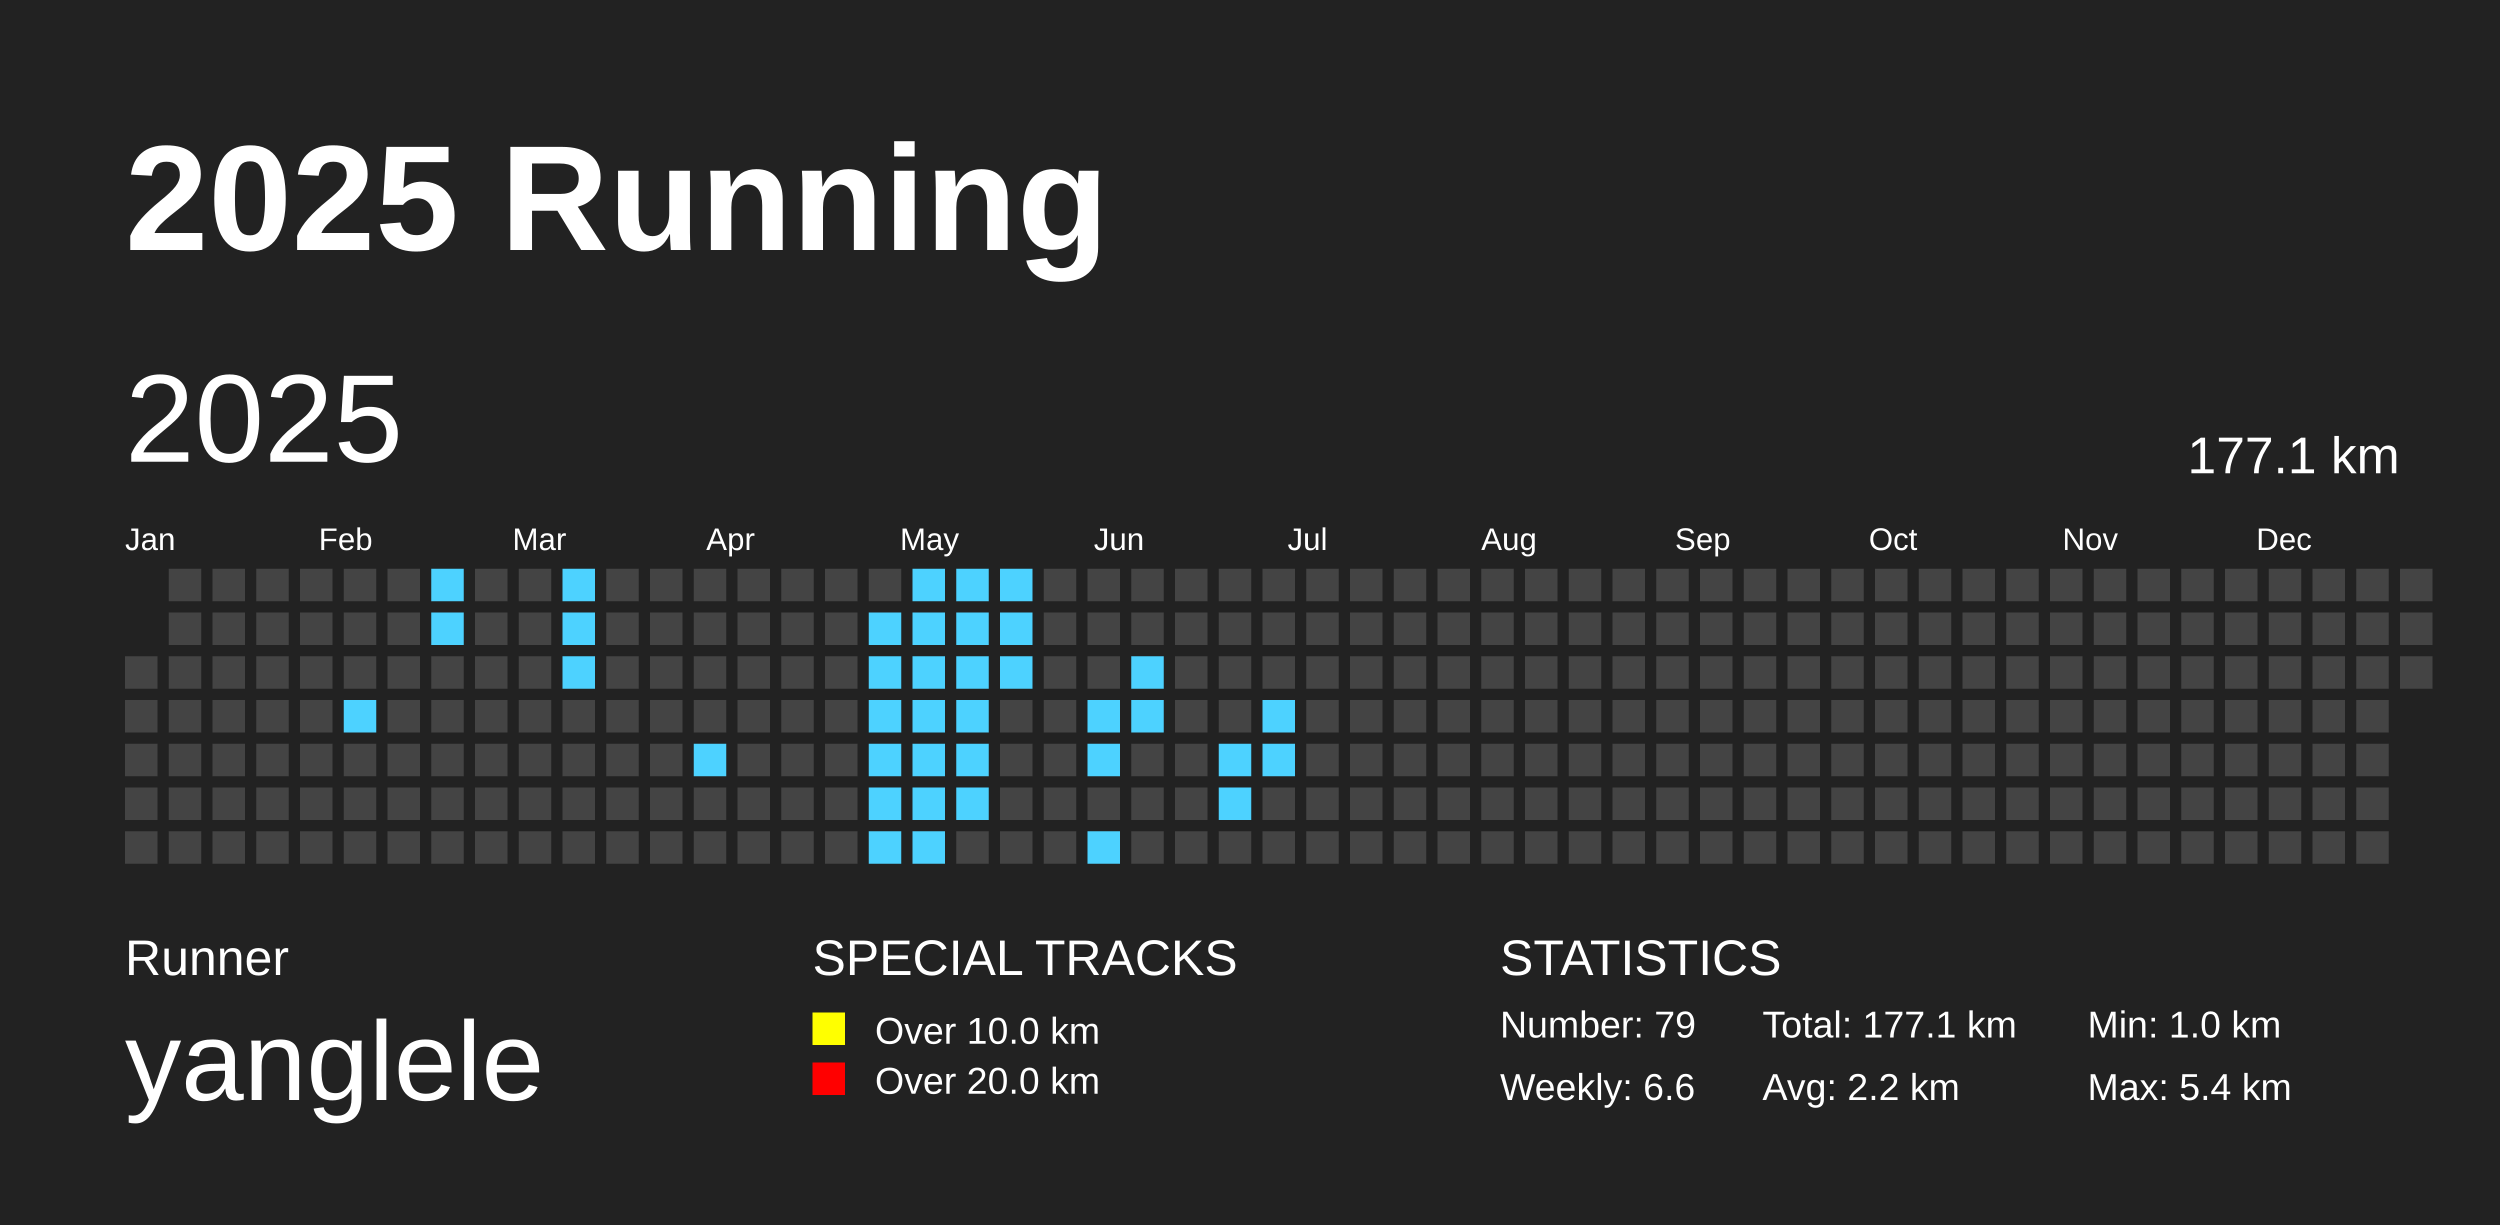
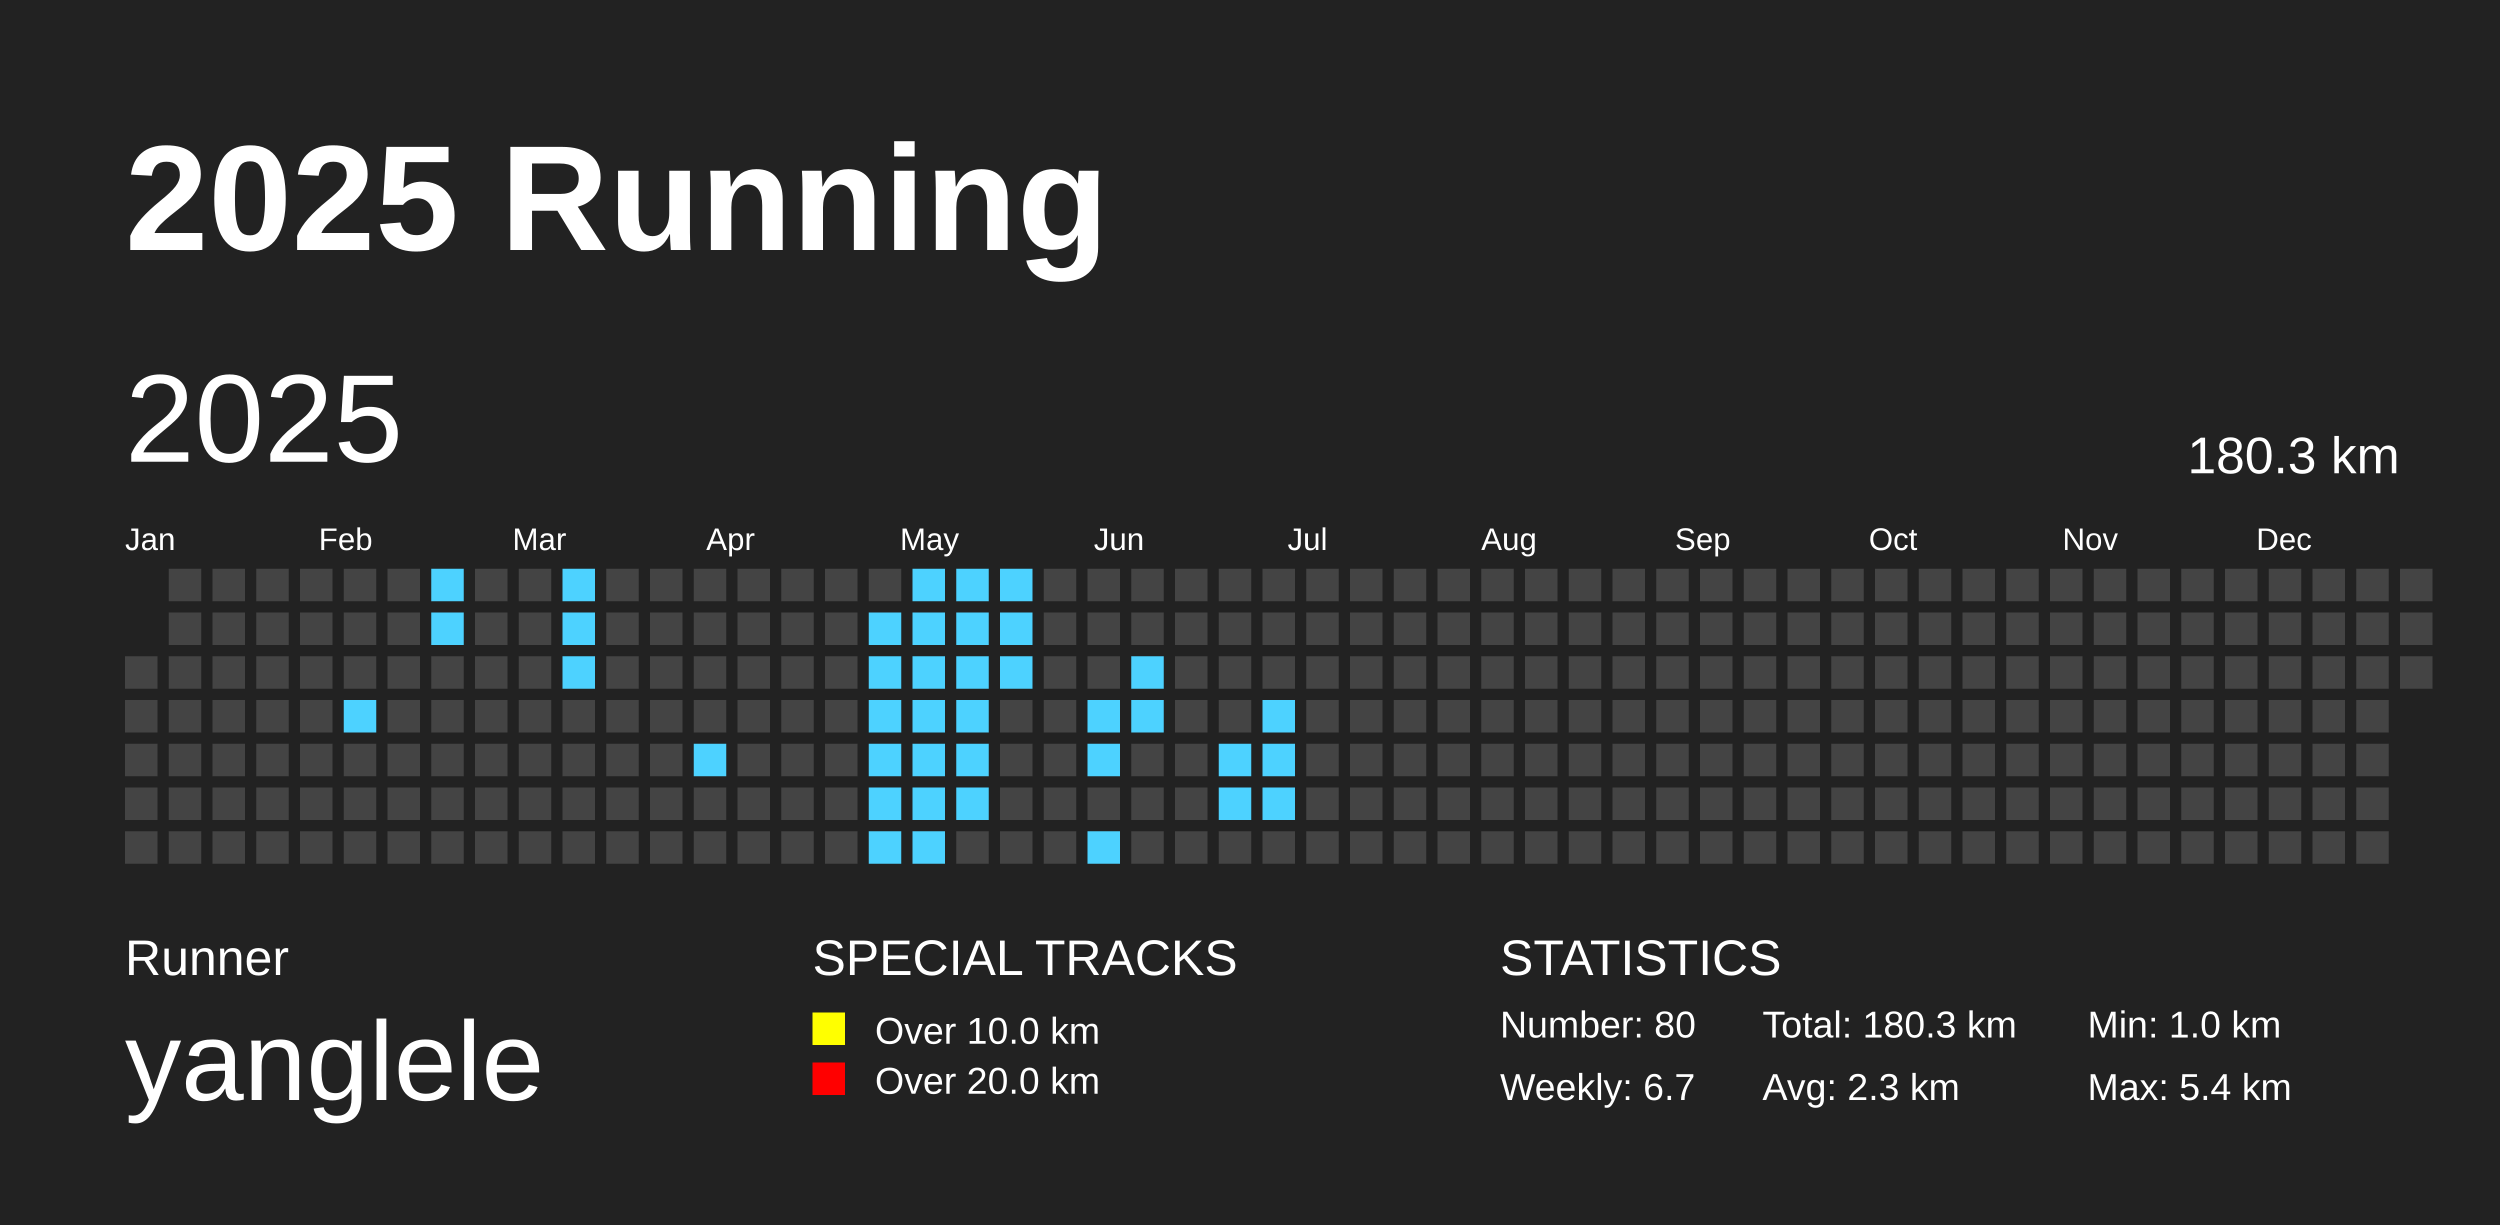
<svg xmlns="http://www.w3.org/2000/svg" baseProfile="full" height="98mm" version="1.1" viewBox="0,0,200,98" width="200mm">
  <defs />
  <rect fill="#222222" height="98" width="200" x="0" y="0" />
  <text fill="#FFFFFF" style="font-size:12px; font-family:Arial; font-weight:bold;" x="10" y="20">2025 Running</text>
  <text fill="#FFFFFF" style="font-size:4px; font-family:Arial" x="10" y="78">Runner</text>
  <text fill="#FFFFFF" style="font-size:9px; font-family:Arial" x="10" y="88">yanglele</text>
  <text fill="#FFFFFF" style="font-size:4px; font-family:Arial" x="65" y="78">SPECIAL TRACKS</text>
  <rect fill="yellow" height="2.6" width="2.6" x="65" y="81" />
  <text fill="#FFFFFF" style="font-size:3px; font-family:Arial" x="70" y="83.5">Over 10.0 km</text>
  <rect fill="red" height="2.6" width="2.6" x="65" y="85" />
  <text fill="#FFFFFF" style="font-size:3px; font-family:Arial" x="70" y="87.5">Over 20.0 km</text>
  <text fill="#FFFFFF" style="font-size:4px; font-family:Arial" x="120" y="78">STATISTICS</text>
-   <text fill="#FFFFFF" style="font-size:3px; font-family:Arial" x="120" y="83">Number: 79</text>
-   <text fill="#FFFFFF" style="font-size:3px; font-family:Arial" x="120" y="88">Weekly: 6.6</text>
-   <text fill="#FFFFFF" style="font-size:3px; font-family:Arial" x="141" y="83">Total: 177.1 km</text>
-   <text fill="#FFFFFF" style="font-size:3px; font-family:Arial" x="141" y="88">Avg: 2.2 km</text>
+   <text fill="#FFFFFF" style="font-size:3px; font-family:Arial" x="120" y="83">Number: 80</text>
+   <text fill="#FFFFFF" style="font-size:3px; font-family:Arial" x="120" y="88">Weekly: 6.7</text>
+   <text fill="#FFFFFF" style="font-size:3px; font-family:Arial" x="141" y="83">Total: 180.3 km</text>
+   <text fill="#FFFFFF" style="font-size:3px; font-family:Arial" x="141" y="88">Avg: 2.3 km</text>
  <text fill="#FFFFFF" style="font-size:3px; font-family:Arial" x="167" y="83">Min: 1.0 km</text>
  <text fill="#FFFFFF" style="font-size:3px; font-family:Arial" x="167" y="88">Max: 5.4 km</text>
  <text dominant-baseline="hanging" fill="#FFFFFF" style="font-size:10.0px; font-family:Arial;" x="10" y="30">2025</text>
-   <text dominant-baseline="hanging" fill="#FFFFFF" style="font-size:4.125px; font-family:Arial;" x="175" y="35">177.1 km</text>
+   <text dominant-baseline="hanging" fill="#FFFFFF" style="font-size:4.125px; font-family:Arial;" x="175" y="35">180.3 km</text>
  <text fill="#FFFFFF" style="font-size:2.5px; font-family:Arial" x="10.0" y="44">Jan</text>
  <text fill="#FFFFFF" style="font-size:2.5px; font-family:Arial" x="25.5" y="44">Feb</text>
  <text fill="#FFFFFF" style="font-size:2.5px; font-family:Arial" x="41.0" y="44">Mar</text>
  <text fill="#FFFFFF" style="font-size:2.5px; font-family:Arial" x="56.5" y="44">Apr</text>
  <text fill="#FFFFFF" style="font-size:2.5px; font-family:Arial" x="72.0" y="44">May</text>
  <text fill="#FFFFFF" style="font-size:2.5px; font-family:Arial" x="87.5" y="44">Jun</text>
  <text fill="#FFFFFF" style="font-size:2.5px; font-family:Arial" x="103.0" y="44">Jul</text>
  <text fill="#FFFFFF" style="font-size:2.5px; font-family:Arial" x="118.5" y="44">Aug</text>
  <text fill="#FFFFFF" style="font-size:2.5px; font-family:Arial" x="134.0" y="44">Sep</text>
  <text fill="#FFFFFF" style="font-size:2.5px; font-family:Arial" x="149.5" y="44">Oct</text>
  <text fill="#FFFFFF" style="font-size:2.5px; font-family:Arial" x="165.0" y="44">Nov</text>
  <text fill="#FFFFFF" style="font-size:2.5px; font-family:Arial" x="180.5" y="44">Dec</text>
  <rect fill="#444444" height="2.6" width="2.6" x="10.0" y="52.5" />
  <rect fill="#444444" height="2.6" width="2.6" x="10.0" y="56.0" />
  <rect fill="#444444" height="2.6" width="2.6" x="10.0" y="59.5" />
  <rect fill="#444444" height="2.6" width="2.6" x="10.0" y="63.0" />
  <rect fill="#444444" height="2.6" width="2.6" x="10.0" y="66.5" />
  <rect fill="#444444" height="2.6" width="2.6" x="13.5" y="45.5" />
  <rect fill="#444444" height="2.6" width="2.6" x="13.5" y="49.0" />
  <rect fill="#444444" height="2.6" width="2.6" x="13.5" y="52.5" />
  <rect fill="#444444" height="2.6" width="2.6" x="13.5" y="56.0" />
  <rect fill="#444444" height="2.6" width="2.6" x="13.5" y="59.5" />
  <rect fill="#444444" height="2.6" width="2.6" x="13.5" y="63.0" />
  <rect fill="#444444" height="2.6" width="2.6" x="13.5" y="66.5" />
  <rect fill="#444444" height="2.6" width="2.6" x="17.0" y="45.5" />
  <rect fill="#444444" height="2.6" width="2.6" x="17.0" y="49.0" />
  <rect fill="#444444" height="2.6" width="2.6" x="17.0" y="52.5" />
  <rect fill="#444444" height="2.6" width="2.6" x="17.0" y="56.0" />
  <rect fill="#444444" height="2.6" width="2.6" x="17.0" y="59.5" />
  <rect fill="#444444" height="2.6" width="2.6" x="17.0" y="63.0" />
  <rect fill="#444444" height="2.6" width="2.6" x="17.0" y="66.5" />
  <rect fill="#444444" height="2.6" width="2.6" x="20.5" y="45.5" />
  <rect fill="#444444" height="2.6" width="2.6" x="20.5" y="49.0" />
  <rect fill="#444444" height="2.6" width="2.6" x="20.5" y="52.5" />
  <rect fill="#444444" height="2.6" width="2.6" x="20.5" y="56.0" />
  <rect fill="#444444" height="2.6" width="2.6" x="20.5" y="59.5" />
  <rect fill="#444444" height="2.6" width="2.6" x="20.5" y="63.0" />
  <rect fill="#444444" height="2.6" width="2.6" x="20.5" y="66.5" />
  <rect fill="#444444" height="2.6" width="2.6" x="24.0" y="45.5" />
  <rect fill="#444444" height="2.6" width="2.6" x="24.0" y="49.0" />
  <rect fill="#444444" height="2.6" width="2.6" x="24.0" y="52.5" />
  <rect fill="#444444" height="2.6" width="2.6" x="24.0" y="56.0" />
  <rect fill="#444444" height="2.6" width="2.6" x="24.0" y="59.5" />
  <rect fill="#444444" height="2.6" width="2.6" x="24.0" y="63.0" />
  <rect fill="#444444" height="2.6" width="2.6" x="24.0" y="66.5" />
  <rect fill="#444444" height="2.6" width="2.6" x="27.5" y="45.5" />
  <rect fill="#444444" height="2.6" width="2.6" x="27.5" y="49.0" />
  <rect fill="#444444" height="2.6" width="2.6" x="27.5" y="52.5" />
  <rect fill="#4DD2FF" height="2.6" width="2.6" x="27.5" y="56.0" />
  <rect fill="#444444" height="2.6" width="2.6" x="27.5" y="59.5" />
  <rect fill="#444444" height="2.6" width="2.6" x="27.5" y="63.0" />
  <rect fill="#444444" height="2.6" width="2.6" x="27.5" y="66.5" />
  <rect fill="#444444" height="2.6" width="2.6" x="31.0" y="45.5" />
  <rect fill="#444444" height="2.6" width="2.6" x="31.0" y="49.0" />
  <rect fill="#444444" height="2.6" width="2.6" x="31.0" y="52.5" />
  <rect fill="#444444" height="2.6" width="2.6" x="31.0" y="56.0" />
  <rect fill="#444444" height="2.6" width="2.6" x="31.0" y="59.5" />
  <rect fill="#444444" height="2.6" width="2.6" x="31.0" y="63.0" />
  <rect fill="#444444" height="2.6" width="2.6" x="31.0" y="66.5" />
  <rect fill="#4DD2FF" height="2.6" width="2.6" x="34.5" y="45.5" />
  <rect fill="#4DD2FF" height="2.6" width="2.6" x="34.5" y="49.0" />
  <rect fill="#444444" height="2.6" width="2.6" x="34.5" y="52.5" />
  <rect fill="#444444" height="2.6" width="2.6" x="34.5" y="56.0" />
  <rect fill="#444444" height="2.6" width="2.6" x="34.5" y="59.5" />
  <rect fill="#444444" height="2.6" width="2.6" x="34.5" y="63.0" />
  <rect fill="#444444" height="2.6" width="2.6" x="34.5" y="66.5" />
  <rect fill="#444444" height="2.6" width="2.6" x="38.0" y="45.5" />
  <rect fill="#444444" height="2.6" width="2.6" x="38.0" y="49.0" />
  <rect fill="#444444" height="2.6" width="2.6" x="38.0" y="52.5" />
  <rect fill="#444444" height="2.6" width="2.6" x="38.0" y="56.0" />
  <rect fill="#444444" height="2.6" width="2.6" x="38.0" y="59.5" />
  <rect fill="#444444" height="2.6" width="2.6" x="38.0" y="63.0" />
  <rect fill="#444444" height="2.6" width="2.6" x="38.0" y="66.5" />
  <rect fill="#444444" height="2.6" width="2.6" x="41.5" y="45.5" />
  <rect fill="#444444" height="2.6" width="2.6" x="41.5" y="49.0" />
  <rect fill="#444444" height="2.6" width="2.6" x="41.5" y="52.5" />
  <rect fill="#444444" height="2.6" width="2.6" x="41.5" y="56.0" />
  <rect fill="#444444" height="2.6" width="2.6" x="41.5" y="59.5" />
  <rect fill="#444444" height="2.6" width="2.6" x="41.5" y="63.0" />
  <rect fill="#444444" height="2.6" width="2.6" x="41.5" y="66.5" />
  <rect fill="#4DD2FF" height="2.6" width="2.6" x="45.0" y="45.5" />
  <rect fill="#4DD2FF" height="2.6" width="2.6" x="45.0" y="49.0" />
  <rect fill="#4DD2FF" height="2.6" width="2.6" x="45.0" y="52.5" />
  <rect fill="#444444" height="2.6" width="2.6" x="45.0" y="56.0" />
  <rect fill="#444444" height="2.6" width="2.6" x="45.0" y="59.5" />
  <rect fill="#444444" height="2.6" width="2.6" x="45.0" y="63.0" />
  <rect fill="#444444" height="2.6" width="2.6" x="45.0" y="66.5" />
  <rect fill="#444444" height="2.6" width="2.6" x="48.5" y="45.5" />
  <rect fill="#444444" height="2.6" width="2.6" x="48.5" y="49.0" />
  <rect fill="#444444" height="2.6" width="2.6" x="48.5" y="52.5" />
  <rect fill="#444444" height="2.6" width="2.6" x="48.5" y="56.0" />
  <rect fill="#444444" height="2.6" width="2.6" x="48.5" y="59.5" />
  <rect fill="#444444" height="2.6" width="2.6" x="48.5" y="63.0" />
  <rect fill="#444444" height="2.6" width="2.6" x="48.5" y="66.5" />
  <rect fill="#444444" height="2.6" width="2.6" x="52.0" y="45.5" />
  <rect fill="#444444" height="2.6" width="2.6" x="52.0" y="49.0" />
  <rect fill="#444444" height="2.6" width="2.6" x="52.0" y="52.5" />
  <rect fill="#444444" height="2.6" width="2.6" x="52.0" y="56.0" />
  <rect fill="#444444" height="2.6" width="2.6" x="52.0" y="59.5" />
  <rect fill="#444444" height="2.6" width="2.6" x="52.0" y="63.0" />
  <rect fill="#444444" height="2.6" width="2.6" x="52.0" y="66.5" />
  <rect fill="#444444" height="2.6" width="2.6" x="55.5" y="45.5" />
  <rect fill="#444444" height="2.6" width="2.6" x="55.5" y="49.0" />
  <rect fill="#444444" height="2.6" width="2.6" x="55.5" y="52.5" />
  <rect fill="#444444" height="2.6" width="2.6" x="55.5" y="56.0" />
  <rect fill="#4DD2FF" height="2.6" width="2.6" x="55.5" y="59.5" />
  <rect fill="#444444" height="2.6" width="2.6" x="55.5" y="63.0" />
  <rect fill="#444444" height="2.6" width="2.6" x="55.5" y="66.5" />
  <rect fill="#444444" height="2.6" width="2.6" x="59.0" y="45.5" />
  <rect fill="#444444" height="2.6" width="2.6" x="59.0" y="49.0" />
  <rect fill="#444444" height="2.6" width="2.6" x="59.0" y="52.5" />
  <rect fill="#444444" height="2.6" width="2.6" x="59.0" y="56.0" />
  <rect fill="#444444" height="2.6" width="2.6" x="59.0" y="59.5" />
  <rect fill="#444444" height="2.6" width="2.6" x="59.0" y="63.0" />
  <rect fill="#444444" height="2.6" width="2.6" x="59.0" y="66.5" />
  <rect fill="#444444" height="2.6" width="2.6" x="62.5" y="45.5" />
  <rect fill="#444444" height="2.6" width="2.6" x="62.5" y="49.0" />
  <rect fill="#444444" height="2.6" width="2.6" x="62.5" y="52.5" />
  <rect fill="#444444" height="2.6" width="2.6" x="62.5" y="56.0" />
  <rect fill="#444444" height="2.6" width="2.6" x="62.5" y="59.5" />
  <rect fill="#444444" height="2.6" width="2.6" x="62.5" y="63.0" />
  <rect fill="#444444" height="2.6" width="2.6" x="62.5" y="66.5" />
  <rect fill="#444444" height="2.6" width="2.6" x="66.0" y="45.5" />
  <rect fill="#444444" height="2.6" width="2.6" x="66.0" y="49.0" />
  <rect fill="#444444" height="2.6" width="2.6" x="66.0" y="52.5" />
  <rect fill="#444444" height="2.6" width="2.6" x="66.0" y="56.0" />
  <rect fill="#444444" height="2.6" width="2.6" x="66.0" y="59.5" />
  <rect fill="#444444" height="2.6" width="2.6" x="66.0" y="63.0" />
  <rect fill="#444444" height="2.6" width="2.6" x="66.0" y="66.5" />
  <rect fill="#444444" height="2.6" width="2.6" x="69.5" y="45.5" />
  <rect fill="#4DD2FF" height="2.6" width="2.6" x="69.5" y="49.0" />
  <rect fill="#4DD2FF" height="2.6" width="2.6" x="69.5" y="52.5" />
  <rect fill="#4DD2FF" height="2.6" width="2.6" x="69.5" y="56.0" />
  <rect fill="#4DD2FF" height="2.6" width="2.6" x="69.5" y="59.5" />
  <rect fill="#4DD2FF" height="2.6" width="2.6" x="69.5" y="63.0" />
  <rect fill="#4DD2FF" height="2.6" width="2.6" x="69.5" y="66.5" />
  <rect fill="#4DD2FF" height="2.6" width="2.6" x="73.0" y="45.5" />
  <rect fill="#4DD2FF" height="2.6" width="2.6" x="73.0" y="49.0" />
  <rect fill="#4DD2FF" height="2.6" width="2.6" x="73.0" y="52.5" />
  <rect fill="#4DD2FF" height="2.6" width="2.6" x="73.0" y="56.0" />
  <rect fill="#4DD2FF" height="2.6" width="2.6" x="73.0" y="59.5" />
  <rect fill="#4DD2FF" height="2.6" width="2.6" x="73.0" y="63.0" />
  <rect fill="#4DD2FF" height="2.6" width="2.6" x="73.0" y="66.5" />
  <rect fill="#4DD2FF" height="2.6" width="2.6" x="76.5" y="45.5" />
  <rect fill="#4DD2FF" height="2.6" width="2.6" x="76.5" y="49.0" />
  <rect fill="#4DD2FF" height="2.6" width="2.6" x="76.5" y="52.5" />
  <rect fill="#4DD2FF" height="2.6" width="2.6" x="76.5" y="56.0" />
  <rect fill="#4DD2FF" height="2.6" width="2.6" x="76.5" y="59.5" />
  <rect fill="#4DD2FF" height="2.6" width="2.6" x="76.5" y="63.0" />
  <rect fill="#444444" height="2.6" width="2.6" x="76.5" y="66.5" />
  <rect fill="#4DD2FF" height="2.6" width="2.6" x="80.0" y="45.5" />
  <rect fill="#4DD2FF" height="2.6" width="2.6" x="80.0" y="49.0" />
  <rect fill="#4DD2FF" height="2.6" width="2.6" x="80.0" y="52.5" />
  <rect fill="#444444" height="2.6" width="2.6" x="80.0" y="56.0" />
  <rect fill="#444444" height="2.6" width="2.6" x="80.0" y="59.5" />
  <rect fill="#444444" height="2.6" width="2.6" x="80.0" y="63.0" />
  <rect fill="#444444" height="2.6" width="2.6" x="80.0" y="66.5" />
  <rect fill="#444444" height="2.6" width="2.6" x="83.5" y="45.5" />
  <rect fill="#444444" height="2.6" width="2.6" x="83.5" y="49.0" />
  <rect fill="#444444" height="2.6" width="2.6" x="83.5" y="52.5" />
  <rect fill="#444444" height="2.6" width="2.6" x="83.5" y="56.0" />
  <rect fill="#444444" height="2.6" width="2.6" x="83.5" y="59.5" />
  <rect fill="#444444" height="2.6" width="2.6" x="83.5" y="63.0" />
  <rect fill="#444444" height="2.6" width="2.6" x="83.5" y="66.5" />
  <rect fill="#444444" height="2.6" width="2.6" x="87.0" y="45.5" />
  <rect fill="#444444" height="2.6" width="2.6" x="87.0" y="49.0" />
  <rect fill="#444444" height="2.6" width="2.6" x="87.0" y="52.5" />
  <rect fill="#4DD2FF" height="2.6" width="2.6" x="87.0" y="56.0" />
  <rect fill="#4DD2FF" height="2.6" width="2.6" x="87.0" y="59.5" />
  <rect fill="#444444" height="2.6" width="2.6" x="87.0" y="63.0" />
  <rect fill="#4DD2FF" height="2.6" width="2.6" x="87.0" y="66.5" />
  <rect fill="#444444" height="2.6" width="2.6" x="90.5" y="45.5" />
  <rect fill="#444444" height="2.6" width="2.6" x="90.5" y="49.0" />
  <rect fill="#4DD2FF" height="2.6" width="2.6" x="90.5" y="52.5" />
  <rect fill="#4DD2FF" height="2.6" width="2.6" x="90.5" y="56.0" />
  <rect fill="#444444" height="2.6" width="2.6" x="90.5" y="59.5" />
  <rect fill="#444444" height="2.6" width="2.6" x="90.5" y="63.0" />
  <rect fill="#444444" height="2.6" width="2.6" x="90.5" y="66.5" />
  <rect fill="#444444" height="2.6" width="2.6" x="94.0" y="45.5" />
  <rect fill="#444444" height="2.6" width="2.6" x="94.0" y="49.0" />
  <rect fill="#444444" height="2.6" width="2.6" x="94.0" y="52.5" />
  <rect fill="#444444" height="2.6" width="2.6" x="94.0" y="56.0" />
  <rect fill="#444444" height="2.6" width="2.6" x="94.0" y="59.5" />
  <rect fill="#444444" height="2.6" width="2.6" x="94.0" y="63.0" />
  <rect fill="#444444" height="2.6" width="2.6" x="94.0" y="66.5" />
  <rect fill="#444444" height="2.6" width="2.6" x="97.5" y="45.5" />
  <rect fill="#444444" height="2.6" width="2.6" x="97.5" y="49.0" />
  <rect fill="#444444" height="2.6" width="2.6" x="97.5" y="52.5" />
  <rect fill="#444444" height="2.6" width="2.6" x="97.5" y="56.0" />
  <rect fill="#4DD2FF" height="2.6" width="2.6" x="97.5" y="59.5" />
  <rect fill="#4DD2FF" height="2.6" width="2.6" x="97.5" y="63.0" />
  <rect fill="#444444" height="2.6" width="2.6" x="97.5" y="66.5" />
  <rect fill="#444444" height="2.6" width="2.6" x="101.0" y="45.5" />
  <rect fill="#444444" height="2.6" width="2.6" x="101.0" y="49.0" />
  <rect fill="#444444" height="2.6" width="2.6" x="101.0" y="52.5" />
  <rect fill="#4DD2FF" height="2.6" width="2.6" x="101.0" y="56.0" />
  <rect fill="#4DD2FF" height="2.6" width="2.6" x="101.0" y="59.5" />
-   <rect fill="#444444" height="2.6" width="2.6" x="101.0" y="63.0" />
+   <rect fill="#4DD2FF" height="2.6" width="2.6" x="101.0" y="63.0" />
  <rect fill="#444444" height="2.6" width="2.6" x="101.0" y="66.5" />
  <rect fill="#444444" height="2.6" width="2.6" x="104.5" y="45.5" />
  <rect fill="#444444" height="2.6" width="2.6" x="104.5" y="49.0" />
  <rect fill="#444444" height="2.6" width="2.6" x="104.5" y="52.5" />
  <rect fill="#444444" height="2.6" width="2.6" x="104.5" y="56.0" />
  <rect fill="#444444" height="2.6" width="2.6" x="104.5" y="59.5" />
  <rect fill="#444444" height="2.6" width="2.6" x="104.5" y="63.0" />
  <rect fill="#444444" height="2.6" width="2.6" x="104.5" y="66.5" />
  <rect fill="#444444" height="2.6" width="2.6" x="108.0" y="45.5" />
  <rect fill="#444444" height="2.6" width="2.6" x="108.0" y="49.0" />
  <rect fill="#444444" height="2.6" width="2.6" x="108.0" y="52.5" />
  <rect fill="#444444" height="2.6" width="2.6" x="108.0" y="56.0" />
  <rect fill="#444444" height="2.6" width="2.6" x="108.0" y="59.5" />
  <rect fill="#444444" height="2.6" width="2.6" x="108.0" y="63.0" />
  <rect fill="#444444" height="2.6" width="2.6" x="108.0" y="66.5" />
  <rect fill="#444444" height="2.6" width="2.6" x="111.5" y="45.5" />
  <rect fill="#444444" height="2.6" width="2.6" x="111.5" y="49.0" />
  <rect fill="#444444" height="2.6" width="2.6" x="111.5" y="52.5" />
  <rect fill="#444444" height="2.6" width="2.6" x="111.5" y="56.0" />
  <rect fill="#444444" height="2.6" width="2.6" x="111.5" y="59.5" />
  <rect fill="#444444" height="2.6" width="2.6" x="111.5" y="63.0" />
  <rect fill="#444444" height="2.6" width="2.6" x="111.5" y="66.5" />
  <rect fill="#444444" height="2.6" width="2.6" x="115.0" y="45.5" />
  <rect fill="#444444" height="2.6" width="2.6" x="115.0" y="49.0" />
  <rect fill="#444444" height="2.6" width="2.6" x="115.0" y="52.5" />
  <rect fill="#444444" height="2.6" width="2.6" x="115.0" y="56.0" />
  <rect fill="#444444" height="2.6" width="2.6" x="115.0" y="59.5" />
  <rect fill="#444444" height="2.6" width="2.6" x="115.0" y="63.0" />
  <rect fill="#444444" height="2.6" width="2.6" x="115.0" y="66.5" />
  <rect fill="#444444" height="2.6" width="2.6" x="118.5" y="45.5" />
  <rect fill="#444444" height="2.6" width="2.6" x="118.5" y="49.0" />
  <rect fill="#444444" height="2.6" width="2.6" x="118.5" y="52.5" />
  <rect fill="#444444" height="2.6" width="2.6" x="118.5" y="56.0" />
  <rect fill="#444444" height="2.6" width="2.6" x="118.5" y="59.5" />
  <rect fill="#444444" height="2.6" width="2.6" x="118.5" y="63.0" />
  <rect fill="#444444" height="2.6" width="2.6" x="118.5" y="66.5" />
  <rect fill="#444444" height="2.6" width="2.6" x="122.0" y="45.5" />
  <rect fill="#444444" height="2.6" width="2.6" x="122.0" y="49.0" />
  <rect fill="#444444" height="2.6" width="2.6" x="122.0" y="52.5" />
  <rect fill="#444444" height="2.6" width="2.6" x="122.0" y="56.0" />
  <rect fill="#444444" height="2.6" width="2.6" x="122.0" y="59.5" />
  <rect fill="#444444" height="2.6" width="2.6" x="122.0" y="63.0" />
  <rect fill="#444444" height="2.6" width="2.6" x="122.0" y="66.5" />
  <rect fill="#444444" height="2.6" width="2.6" x="125.5" y="45.5" />
  <rect fill="#444444" height="2.6" width="2.6" x="125.5" y="49.0" />
  <rect fill="#444444" height="2.6" width="2.6" x="125.5" y="52.5" />
  <rect fill="#444444" height="2.6" width="2.6" x="125.5" y="56.0" />
  <rect fill="#444444" height="2.6" width="2.6" x="125.5" y="59.5" />
  <rect fill="#444444" height="2.6" width="2.6" x="125.5" y="63.0" />
  <rect fill="#444444" height="2.6" width="2.6" x="125.5" y="66.5" />
  <rect fill="#444444" height="2.6" width="2.6" x="129.0" y="45.5" />
  <rect fill="#444444" height="2.6" width="2.6" x="129.0" y="49.0" />
  <rect fill="#444444" height="2.6" width="2.6" x="129.0" y="52.5" />
  <rect fill="#444444" height="2.6" width="2.6" x="129.0" y="56.0" />
  <rect fill="#444444" height="2.6" width="2.6" x="129.0" y="59.5" />
  <rect fill="#444444" height="2.6" width="2.6" x="129.0" y="63.0" />
  <rect fill="#444444" height="2.6" width="2.6" x="129.0" y="66.5" />
  <rect fill="#444444" height="2.6" width="2.6" x="132.5" y="45.5" />
  <rect fill="#444444" height="2.6" width="2.6" x="132.5" y="49.0" />
  <rect fill="#444444" height="2.6" width="2.6" x="132.5" y="52.5" />
  <rect fill="#444444" height="2.6" width="2.6" x="132.5" y="56.0" />
  <rect fill="#444444" height="2.6" width="2.6" x="132.5" y="59.5" />
  <rect fill="#444444" height="2.6" width="2.6" x="132.5" y="63.0" />
  <rect fill="#444444" height="2.6" width="2.6" x="132.5" y="66.5" />
  <rect fill="#444444" height="2.6" width="2.6" x="136.0" y="45.5" />
  <rect fill="#444444" height="2.6" width="2.6" x="136.0" y="49.0" />
  <rect fill="#444444" height="2.6" width="2.6" x="136.0" y="52.5" />
  <rect fill="#444444" height="2.6" width="2.6" x="136.0" y="56.0" />
  <rect fill="#444444" height="2.6" width="2.6" x="136.0" y="59.5" />
  <rect fill="#444444" height="2.6" width="2.6" x="136.0" y="63.0" />
  <rect fill="#444444" height="2.6" width="2.6" x="136.0" y="66.5" />
  <rect fill="#444444" height="2.6" width="2.6" x="139.5" y="45.5" />
  <rect fill="#444444" height="2.6" width="2.6" x="139.5" y="49.0" />
  <rect fill="#444444" height="2.6" width="2.6" x="139.5" y="52.5" />
  <rect fill="#444444" height="2.6" width="2.6" x="139.5" y="56.0" />
  <rect fill="#444444" height="2.6" width="2.6" x="139.5" y="59.5" />
  <rect fill="#444444" height="2.6" width="2.6" x="139.5" y="63.0" />
  <rect fill="#444444" height="2.6" width="2.6" x="139.5" y="66.5" />
  <rect fill="#444444" height="2.6" width="2.6" x="143.0" y="45.5" />
  <rect fill="#444444" height="2.6" width="2.6" x="143.0" y="49.0" />
  <rect fill="#444444" height="2.6" width="2.6" x="143.0" y="52.5" />
  <rect fill="#444444" height="2.6" width="2.6" x="143.0" y="56.0" />
  <rect fill="#444444" height="2.6" width="2.6" x="143.0" y="59.5" />
  <rect fill="#444444" height="2.6" width="2.6" x="143.0" y="63.0" />
  <rect fill="#444444" height="2.6" width="2.6" x="143.0" y="66.5" />
  <rect fill="#444444" height="2.6" width="2.6" x="146.5" y="45.5" />
  <rect fill="#444444" height="2.6" width="2.6" x="146.5" y="49.0" />
  <rect fill="#444444" height="2.6" width="2.6" x="146.5" y="52.5" />
  <rect fill="#444444" height="2.6" width="2.6" x="146.5" y="56.0" />
  <rect fill="#444444" height="2.6" width="2.6" x="146.5" y="59.5" />
  <rect fill="#444444" height="2.6" width="2.6" x="146.5" y="63.0" />
  <rect fill="#444444" height="2.6" width="2.6" x="146.5" y="66.5" />
  <rect fill="#444444" height="2.6" width="2.6" x="150.0" y="45.5" />
  <rect fill="#444444" height="2.6" width="2.6" x="150.0" y="49.0" />
  <rect fill="#444444" height="2.6" width="2.6" x="150.0" y="52.5" />
  <rect fill="#444444" height="2.6" width="2.6" x="150.0" y="56.0" />
  <rect fill="#444444" height="2.6" width="2.6" x="150.0" y="59.5" />
  <rect fill="#444444" height="2.6" width="2.6" x="150.0" y="63.0" />
  <rect fill="#444444" height="2.6" width="2.6" x="150.0" y="66.5" />
  <rect fill="#444444" height="2.6" width="2.6" x="153.5" y="45.5" />
  <rect fill="#444444" height="2.6" width="2.6" x="153.5" y="49.0" />
  <rect fill="#444444" height="2.6" width="2.6" x="153.5" y="52.5" />
  <rect fill="#444444" height="2.6" width="2.6" x="153.5" y="56.0" />
  <rect fill="#444444" height="2.6" width="2.6" x="153.5" y="59.5" />
  <rect fill="#444444" height="2.6" width="2.6" x="153.5" y="63.0" />
  <rect fill="#444444" height="2.6" width="2.6" x="153.5" y="66.5" />
  <rect fill="#444444" height="2.6" width="2.6" x="157.0" y="45.5" />
  <rect fill="#444444" height="2.6" width="2.6" x="157.0" y="49.0" />
  <rect fill="#444444" height="2.6" width="2.6" x="157.0" y="52.5" />
  <rect fill="#444444" height="2.6" width="2.6" x="157.0" y="56.0" />
  <rect fill="#444444" height="2.6" width="2.6" x="157.0" y="59.5" />
  <rect fill="#444444" height="2.6" width="2.6" x="157.0" y="63.0" />
  <rect fill="#444444" height="2.6" width="2.6" x="157.0" y="66.5" />
  <rect fill="#444444" height="2.6" width="2.6" x="160.5" y="45.5" />
  <rect fill="#444444" height="2.6" width="2.6" x="160.5" y="49.0" />
  <rect fill="#444444" height="2.6" width="2.6" x="160.5" y="52.5" />
  <rect fill="#444444" height="2.6" width="2.6" x="160.5" y="56.0" />
  <rect fill="#444444" height="2.6" width="2.6" x="160.5" y="59.5" />
  <rect fill="#444444" height="2.6" width="2.6" x="160.5" y="63.0" />
  <rect fill="#444444" height="2.6" width="2.6" x="160.5" y="66.5" />
  <rect fill="#444444" height="2.6" width="2.6" x="164.0" y="45.5" />
  <rect fill="#444444" height="2.6" width="2.6" x="164.0" y="49.0" />
  <rect fill="#444444" height="2.6" width="2.6" x="164.0" y="52.5" />
  <rect fill="#444444" height="2.6" width="2.6" x="164.0" y="56.0" />
  <rect fill="#444444" height="2.6" width="2.6" x="164.0" y="59.5" />
  <rect fill="#444444" height="2.6" width="2.6" x="164.0" y="63.0" />
  <rect fill="#444444" height="2.6" width="2.6" x="164.0" y="66.5" />
  <rect fill="#444444" height="2.6" width="2.6" x="167.5" y="45.5" />
  <rect fill="#444444" height="2.6" width="2.6" x="167.5" y="49.0" />
  <rect fill="#444444" height="2.6" width="2.6" x="167.5" y="52.5" />
  <rect fill="#444444" height="2.6" width="2.6" x="167.5" y="56.0" />
  <rect fill="#444444" height="2.6" width="2.6" x="167.5" y="59.5" />
  <rect fill="#444444" height="2.6" width="2.6" x="167.5" y="63.0" />
  <rect fill="#444444" height="2.6" width="2.6" x="167.5" y="66.5" />
  <rect fill="#444444" height="2.6" width="2.6" x="171.0" y="45.5" />
  <rect fill="#444444" height="2.6" width="2.6" x="171.0" y="49.0" />
  <rect fill="#444444" height="2.6" width="2.6" x="171.0" y="52.5" />
  <rect fill="#444444" height="2.6" width="2.6" x="171.0" y="56.0" />
  <rect fill="#444444" height="2.6" width="2.6" x="171.0" y="59.5" />
  <rect fill="#444444" height="2.6" width="2.6" x="171.0" y="63.0" />
  <rect fill="#444444" height="2.6" width="2.6" x="171.0" y="66.5" />
  <rect fill="#444444" height="2.6" width="2.6" x="174.5" y="45.5" />
  <rect fill="#444444" height="2.6" width="2.6" x="174.5" y="49.0" />
  <rect fill="#444444" height="2.6" width="2.6" x="174.5" y="52.5" />
  <rect fill="#444444" height="2.6" width="2.6" x="174.5" y="56.0" />
  <rect fill="#444444" height="2.6" width="2.6" x="174.5" y="59.5" />
  <rect fill="#444444" height="2.6" width="2.6" x="174.5" y="63.0" />
  <rect fill="#444444" height="2.6" width="2.6" x="174.5" y="66.5" />
  <rect fill="#444444" height="2.6" width="2.6" x="178.0" y="45.5" />
  <rect fill="#444444" height="2.6" width="2.6" x="178.0" y="49.0" />
  <rect fill="#444444" height="2.6" width="2.6" x="178.0" y="52.5" />
  <rect fill="#444444" height="2.6" width="2.6" x="178.0" y="56.0" />
  <rect fill="#444444" height="2.6" width="2.6" x="178.0" y="59.5" />
  <rect fill="#444444" height="2.6" width="2.6" x="178.0" y="63.0" />
  <rect fill="#444444" height="2.6" width="2.6" x="178.0" y="66.5" />
  <rect fill="#444444" height="2.6" width="2.6" x="181.5" y="45.5" />
  <rect fill="#444444" height="2.6" width="2.6" x="181.5" y="49.0" />
  <rect fill="#444444" height="2.6" width="2.6" x="181.5" y="52.5" />
  <rect fill="#444444" height="2.6" width="2.6" x="181.5" y="56.0" />
  <rect fill="#444444" height="2.6" width="2.6" x="181.5" y="59.5" />
  <rect fill="#444444" height="2.6" width="2.6" x="181.5" y="63.0" />
  <rect fill="#444444" height="2.6" width="2.6" x="181.5" y="66.5" />
  <rect fill="#444444" height="2.6" width="2.6" x="185.0" y="45.5" />
  <rect fill="#444444" height="2.6" width="2.6" x="185.0" y="49.0" />
  <rect fill="#444444" height="2.6" width="2.6" x="185.0" y="52.5" />
  <rect fill="#444444" height="2.6" width="2.6" x="185.0" y="56.0" />
  <rect fill="#444444" height="2.6" width="2.6" x="185.0" y="59.5" />
  <rect fill="#444444" height="2.6" width="2.6" x="185.0" y="63.0" />
  <rect fill="#444444" height="2.6" width="2.6" x="185.0" y="66.5" />
  <rect fill="#444444" height="2.6" width="2.6" x="188.5" y="45.5" />
  <rect fill="#444444" height="2.6" width="2.6" x="188.5" y="49.0" />
  <rect fill="#444444" height="2.6" width="2.6" x="188.5" y="52.5" />
  <rect fill="#444444" height="2.6" width="2.6" x="188.5" y="56.0" />
  <rect fill="#444444" height="2.6" width="2.6" x="188.5" y="59.5" />
  <rect fill="#444444" height="2.6" width="2.6" x="188.5" y="63.0" />
  <rect fill="#444444" height="2.6" width="2.6" x="188.5" y="66.5" />
  <rect fill="#444444" height="2.6" width="2.6" x="192.0" y="45.5" />
  <rect fill="#444444" height="2.6" width="2.6" x="192.0" y="49.0" />
  <rect fill="#444444" height="2.6" width="2.6" x="192.0" y="52.5" />
</svg>
